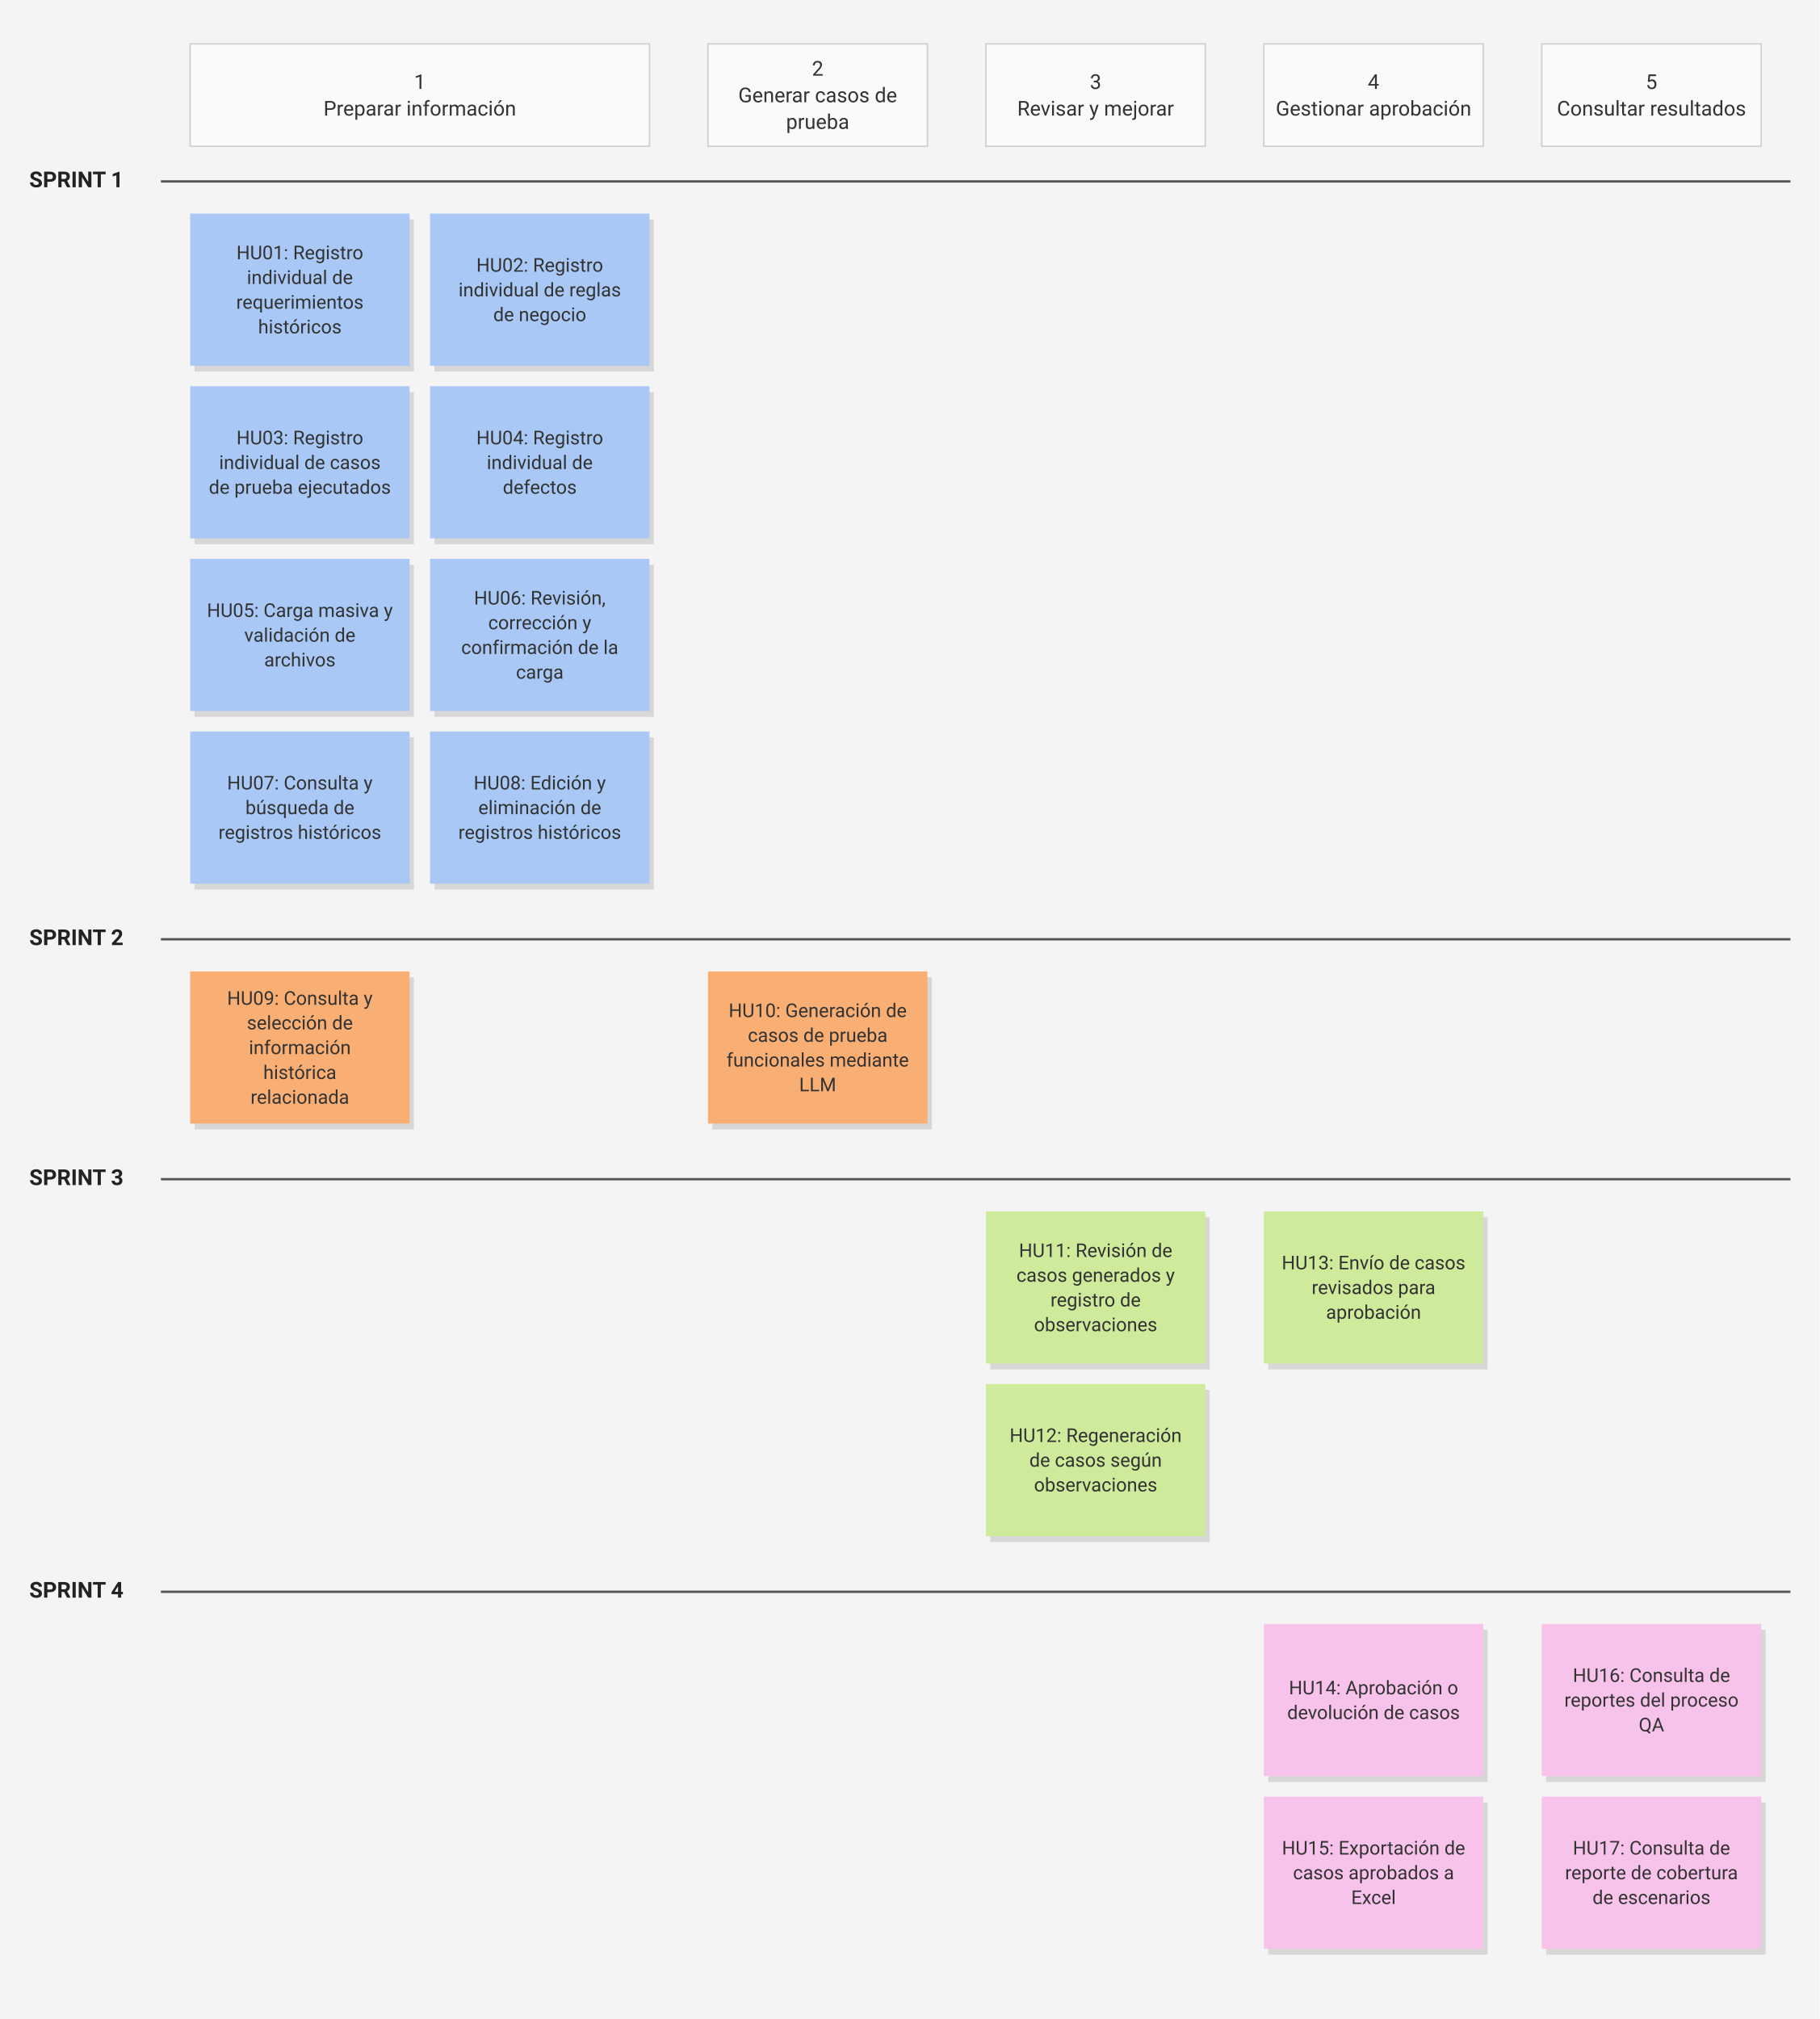
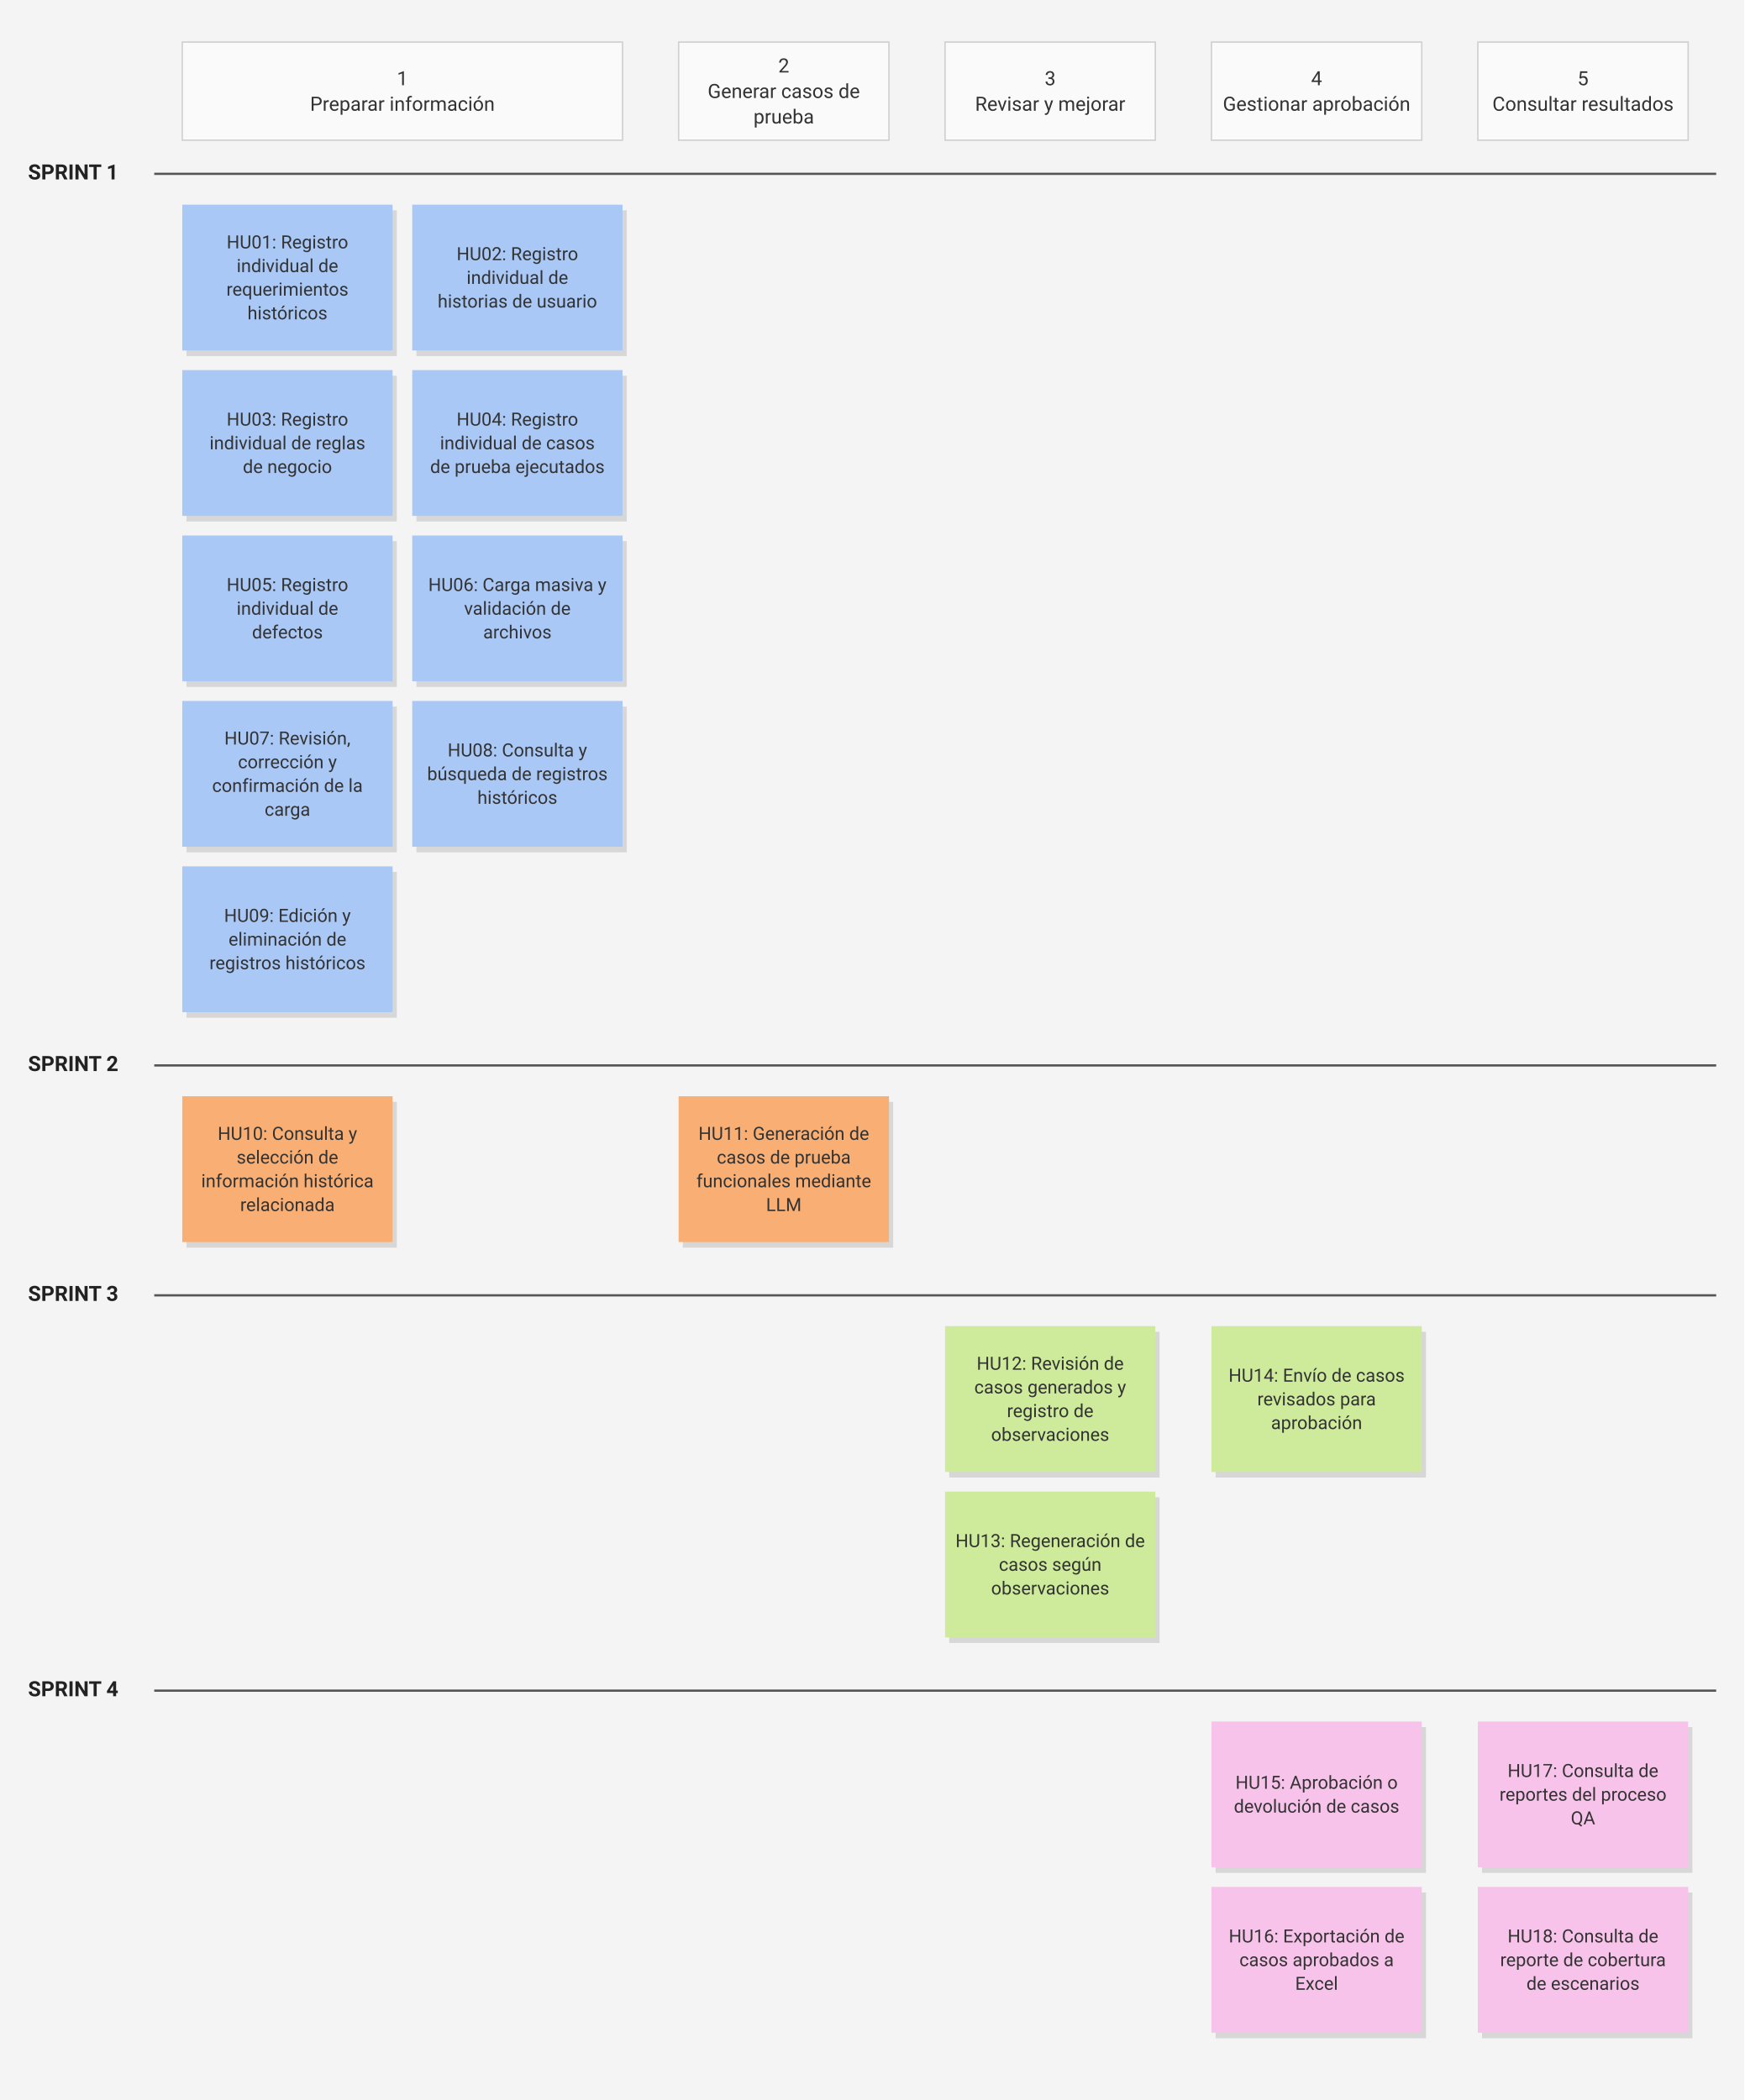
- <svg xmlns="http://www.w3.org/2000/svg" width="1244" height="1380" viewBox="0 0 1244 1380" font-family="Segoe UI, Roboto, Helvetica, Arial, sans-serif">
-   <rect width="1244" height="1380" fill="#f4f4f4" />
+ <svg xmlns="http://www.w3.org/2000/svg" width="1244" height="1498" viewBox="0 0 1244 1498" font-family="Segoe UI, Roboto, Helvetica, Arial, sans-serif">
+   <rect width="1244" height="1498" fill="#f4f4f4" />
  <rect x="130" y="30" width="314" height="70" fill="#fafafa" stroke="#d0d0d0" />
  <text x="287.0" y="60.8" font-size="14" fill="#333" text-anchor="middle">1</text>
  <text x="287.0" y="79.0" font-size="14" fill="#333" text-anchor="middle">Preparar información</text>
  <rect x="484" y="30" width="150" height="70" fill="#fafafa" stroke="#d0d0d0" />
  <text x="559.0" y="51.7" font-size="14" fill="#333" text-anchor="middle">2</text>
  <text x="559.0" y="69.9" font-size="14" fill="#333" text-anchor="middle">Generar casos de</text>
  <text x="559.0" y="88.1" font-size="14" fill="#333" text-anchor="middle">prueba</text>
  <rect x="674" y="30" width="150" height="70" fill="#fafafa" stroke="#d0d0d0" />
  <text x="749.0" y="60.8" font-size="14" fill="#333" text-anchor="middle">3</text>
  <text x="749.0" y="79.0" font-size="14" fill="#333" text-anchor="middle">Revisar y mejorar</text>
  <rect x="864" y="30" width="150" height="70" fill="#fafafa" stroke="#d0d0d0" />
  <text x="939.0" y="60.8" font-size="14" fill="#333" text-anchor="middle">4</text>
  <text x="939.0" y="79.0" font-size="14" fill="#333" text-anchor="middle">Gestionar aprobación</text>
  <rect x="1054" y="30" width="150" height="70" fill="#fafafa" stroke="#d0d0d0" />
  <text x="1129.0" y="60.8" font-size="14" fill="#333" text-anchor="middle">5</text>
  <text x="1129.0" y="79.0" font-size="14" fill="#333" text-anchor="middle">Consultar resultados</text>
  <text x="20" y="128" font-size="15" font-weight="700" fill="#222">SPRINT 1</text>
  <line x1="110" y1="124" x2="1224" y2="124" stroke="#555" stroke-width="1.6" />
  <rect x="133" y="150" width="150" height="104" fill="#000" opacity="0.12" />
  <rect x="130" y="146" width="150" height="104" fill="#a9c8f5" stroke="none" />
  <text x="205.0" y="177.2" font-size="13" fill="#333" text-anchor="middle">HU01: Registro</text>
  <text x="205.0" y="194.1" font-size="13" fill="#333" text-anchor="middle">individual de</text>
-   <text x="205.0" y="211.0" font-size="13" fill="#333" text-anchor="middle">requerimientos</text>
-   <text x="205.0" y="227.9" font-size="13" fill="#333" text-anchor="middle">históricos</text>
+   <text x="205.0" y="210.9" font-size="13" fill="#333" text-anchor="middle">requerimientos</text>
+   <text x="205.0" y="227.8" font-size="13" fill="#333" text-anchor="middle">históricos</text>
  <rect x="297" y="150" width="150" height="104" fill="#000" opacity="0.12" />
  <rect x="294" y="146" width="150" height="104" fill="#a9c8f5" stroke="none" />
-   <text x="369.0" y="185.7" font-size="13" fill="#333" text-anchor="middle">HU02: Registro</text>
-   <text x="369.0" y="202.6" font-size="13" fill="#333" text-anchor="middle">individual de reglas</text>
-   <text x="369.0" y="219.5" font-size="13" fill="#333" text-anchor="middle">de negocio</text>
+   <text x="369.0" y="185.6" font-size="13" fill="#333" text-anchor="middle">HU02: Registro</text>
+   <text x="369.0" y="202.5" font-size="13" fill="#333" text-anchor="middle">individual de</text>
+   <text x="369.0" y="219.4" font-size="13" fill="#333" text-anchor="middle">historias de usuario</text>
  <rect x="133" y="268" width="150" height="104" fill="#000" opacity="0.12" />
  <rect x="130" y="264" width="150" height="104" fill="#a9c8f5" stroke="none" />
-   <text x="205.0" y="303.7" font-size="13" fill="#333" text-anchor="middle">HU03: Registro</text>
-   <text x="205.0" y="320.6" font-size="13" fill="#333" text-anchor="middle">individual de casos</text>
-   <text x="205.0" y="337.5" font-size="13" fill="#333" text-anchor="middle">de prueba ejecutados</text>
+   <text x="205.0" y="303.6" font-size="13" fill="#333" text-anchor="middle">HU03: Registro</text>
+   <text x="205.0" y="320.5" font-size="13" fill="#333" text-anchor="middle">individual de reglas</text>
+   <text x="205.0" y="337.4" font-size="13" fill="#333" text-anchor="middle">de negocio</text>
  <rect x="297" y="268" width="150" height="104" fill="#000" opacity="0.12" />
  <rect x="294" y="264" width="150" height="104" fill="#a9c8f5" stroke="none" />
-   <text x="369.0" y="303.7" font-size="13" fill="#333" text-anchor="middle">HU04: Registro</text>
-   <text x="369.0" y="320.6" font-size="13" fill="#333" text-anchor="middle">individual de</text>
-   <text x="369.0" y="337.5" font-size="13" fill="#333" text-anchor="middle">defectos</text>
+   <text x="369.0" y="303.6" font-size="13" fill="#333" text-anchor="middle">HU04: Registro</text>
+   <text x="369.0" y="320.5" font-size="13" fill="#333" text-anchor="middle">individual de casos</text>
+   <text x="369.0" y="337.4" font-size="13" fill="#333" text-anchor="middle">de prueba ejecutados</text>
  <rect x="133" y="386" width="150" height="104" fill="#000" opacity="0.12" />
  <rect x="130" y="382" width="150" height="104" fill="#a9c8f5" stroke="none" />
-   <text x="205.0" y="421.7" font-size="13" fill="#333" text-anchor="middle">HU05: Carga masiva y</text>
-   <text x="205.0" y="438.6" font-size="13" fill="#333" text-anchor="middle">validación de</text>
-   <text x="205.0" y="455.5" font-size="13" fill="#333" text-anchor="middle">archivos</text>
+   <text x="205.0" y="421.6" font-size="13" fill="#333" text-anchor="middle">HU05: Registro</text>
+   <text x="205.0" y="438.5" font-size="13" fill="#333" text-anchor="middle">individual de</text>
+   <text x="205.0" y="455.4" font-size="13" fill="#333" text-anchor="middle">defectos</text>
  <rect x="297" y="386" width="150" height="104" fill="#000" opacity="0.12" />
  <rect x="294" y="382" width="150" height="104" fill="#a9c8f5" stroke="none" />
-   <text x="369.0" y="413.2" font-size="13" fill="#333" text-anchor="middle">HU06: Revisión,</text>
-   <text x="369.0" y="430.1" font-size="13" fill="#333" text-anchor="middle">corrección y</text>
-   <text x="369.0" y="447.0" font-size="13" fill="#333" text-anchor="middle">confirmación de la</text>
-   <text x="369.0" y="463.9" font-size="13" fill="#333" text-anchor="middle">carga</text>
+   <text x="369.0" y="421.6" font-size="13" fill="#333" text-anchor="middle">HU06: Carga masiva y</text>
+   <text x="369.0" y="438.5" font-size="13" fill="#333" text-anchor="middle">validación de</text>
+   <text x="369.0" y="455.4" font-size="13" fill="#333" text-anchor="middle">archivos</text>
  <rect x="133" y="504" width="150" height="104" fill="#000" opacity="0.12" />
  <rect x="130" y="500" width="150" height="104" fill="#a9c8f5" stroke="none" />
-   <text x="205.0" y="539.6" font-size="13" fill="#333" text-anchor="middle">HU07: Consulta y</text>
-   <text x="205.0" y="556.5" font-size="13" fill="#333" text-anchor="middle">búsqueda de</text>
-   <text x="205.0" y="573.4" font-size="13" fill="#333" text-anchor="middle">registros históricos</text>
+   <text x="205.0" y="531.1" font-size="13" fill="#333" text-anchor="middle">HU07: Revisión,</text>
+   <text x="205.0" y="548.0" font-size="13" fill="#333" text-anchor="middle">corrección y</text>
+   <text x="205.0" y="564.9" font-size="13" fill="#333" text-anchor="middle">confirmación de la</text>
+   <text x="205.0" y="581.9" font-size="13" fill="#333" text-anchor="middle">carga</text>
  <rect x="297" y="504" width="150" height="104" fill="#000" opacity="0.12" />
  <rect x="294" y="500" width="150" height="104" fill="#a9c8f5" stroke="none" />
-   <text x="369.0" y="539.6" font-size="13" fill="#333" text-anchor="middle">HU08: Edición y</text>
-   <text x="369.0" y="556.5" font-size="13" fill="#333" text-anchor="middle">eliminación de</text>
-   <text x="369.0" y="573.4" font-size="13" fill="#333" text-anchor="middle">registros históricos</text>
-   <text x="20" y="646" font-size="15" font-weight="700" fill="#222">SPRINT 2</text>
-   <line x1="110" y1="642" x2="1224" y2="642" stroke="#555" stroke-width="1.6" />
-   <rect x="133" y="668" width="150" height="104" fill="#000" opacity="0.12" />
-   <rect x="130" y="664" width="150" height="104" fill="#f9ae74" stroke="none" />
-   <text x="205.0" y="686.8" font-size="13" fill="#333" text-anchor="middle">HU09: Consulta y</text>
-   <text x="205.0" y="703.6" font-size="13" fill="#333" text-anchor="middle">selección de</text>
-   <text x="205.0" y="720.5" font-size="13" fill="#333" text-anchor="middle">información</text>
-   <text x="205.0" y="737.5" font-size="13" fill="#333" text-anchor="middle">histórica</text>
-   <text x="205.0" y="754.4" font-size="13" fill="#333" text-anchor="middle">relacionada</text>
-   <rect x="487" y="668" width="150" height="104" fill="#000" opacity="0.12" />
-   <rect x="484" y="664" width="150" height="104" fill="#f9ae74" stroke="none" />
-   <text x="559.0" y="695.2" font-size="13" fill="#333" text-anchor="middle">HU10: Generación de</text>
-   <text x="559.0" y="712.1" font-size="13" fill="#333" text-anchor="middle">casos de prueba</text>
-   <text x="559.0" y="729.0" font-size="13" fill="#333" text-anchor="middle">funcionales mediante</text>
-   <text x="559.0" y="745.9" font-size="13" fill="#333" text-anchor="middle">LLM</text>
-   <text x="20" y="810" font-size="15" font-weight="700" fill="#222">SPRINT 3</text>
-   <line x1="110" y1="806" x2="1224" y2="806" stroke="#555" stroke-width="1.6" />
-   <rect x="677" y="832" width="150" height="104" fill="#000" opacity="0.12" />
-   <rect x="674" y="828" width="150" height="104" fill="#cdeb9b" stroke="none" />
-   <text x="749.0" y="859.2" font-size="13" fill="#333" text-anchor="middle">HU11: Revisión de</text>
-   <text x="749.0" y="876.1" font-size="13" fill="#333" text-anchor="middle">casos generados y</text>
-   <text x="749.0" y="893.0" font-size="13" fill="#333" text-anchor="middle">registro de</text>
-   <text x="749.0" y="909.9" font-size="13" fill="#333" text-anchor="middle">observaciones</text>
+   <text x="369.0" y="539.6" font-size="13" fill="#333" text-anchor="middle">HU08: Consulta y</text>
+   <text x="369.0" y="556.5" font-size="13" fill="#333" text-anchor="middle">búsqueda de registros</text>
+   <text x="369.0" y="573.4" font-size="13" fill="#333" text-anchor="middle">históricos</text>
+   <rect x="133" y="622" width="150" height="104" fill="#000" opacity="0.12" />
+   <rect x="130" y="618" width="150" height="104" fill="#a9c8f5" stroke="none" />
+   <text x="205.0" y="657.6" font-size="13" fill="#333" text-anchor="middle">HU09: Edición y</text>
+   <text x="205.0" y="674.5" font-size="13" fill="#333" text-anchor="middle">eliminación de</text>
+   <text x="205.0" y="691.4" font-size="13" fill="#333" text-anchor="middle">registros históricos</text>
+   <text x="20" y="764" font-size="15" font-weight="700" fill="#222">SPRINT 2</text>
+   <line x1="110" y1="760" x2="1224" y2="760" stroke="#555" stroke-width="1.6" />
+   <rect x="133" y="786" width="150" height="104" fill="#000" opacity="0.12" />
+   <rect x="130" y="782" width="150" height="104" fill="#f9ae74" stroke="none" />
+   <text x="205.0" y="813.1" font-size="13" fill="#333" text-anchor="middle">HU10: Consulta y</text>
+   <text x="205.0" y="830.0" font-size="13" fill="#333" text-anchor="middle">selección de</text>
+   <text x="205.0" y="846.9" font-size="13" fill="#333" text-anchor="middle">información histórica</text>
+   <text x="205.0" y="863.9" font-size="13" fill="#333" text-anchor="middle">relacionada</text>
+   <rect x="487" y="786" width="150" height="104" fill="#000" opacity="0.12" />
+   <rect x="484" y="782" width="150" height="104" fill="#f9ae74" stroke="none" />
+   <text x="559.0" y="813.1" font-size="13" fill="#333" text-anchor="middle">HU11: Generación de</text>
+   <text x="559.0" y="830.0" font-size="13" fill="#333" text-anchor="middle">casos de prueba</text>
+   <text x="559.0" y="846.9" font-size="13" fill="#333" text-anchor="middle">funcionales mediante</text>
+   <text x="559.0" y="863.9" font-size="13" fill="#333" text-anchor="middle">LLM</text>
+   <text x="20" y="928" font-size="15" font-weight="700" fill="#222">SPRINT 3</text>
+   <line x1="110" y1="924" x2="1224" y2="924" stroke="#555" stroke-width="1.6" />
  <rect x="677" y="950" width="150" height="104" fill="#000" opacity="0.12" />
  <rect x="674" y="946" width="150" height="104" fill="#cdeb9b" stroke="none" />
-   <text x="749.0" y="985.6" font-size="13" fill="#333" text-anchor="middle">HU12: Regeneración</text>
-   <text x="749.0" y="1002.5" font-size="13" fill="#333" text-anchor="middle">de casos según</text>
-   <text x="749.0" y="1019.4" font-size="13" fill="#333" text-anchor="middle">observaciones</text>
-   <rect x="867" y="832" width="150" height="104" fill="#000" opacity="0.12" />
-   <rect x="864" y="828" width="150" height="104" fill="#cdeb9b" stroke="none" />
-   <text x="939.0" y="867.6" font-size="13" fill="#333" text-anchor="middle">HU13: Envío de casos</text>
-   <text x="939.0" y="884.5" font-size="13" fill="#333" text-anchor="middle">revisados para</text>
-   <text x="939.0" y="901.4" font-size="13" fill="#333" text-anchor="middle">aprobación</text>
-   <text x="20" y="1092" font-size="15" font-weight="700" fill="#222">SPRINT 4</text>
-   <line x1="110" y1="1088" x2="1224" y2="1088" stroke="#555" stroke-width="1.6" />
-   <rect x="867" y="1114" width="150" height="104" fill="#000" opacity="0.12" />
-   <rect x="864" y="1110" width="150" height="104" fill="#f8c3ea" stroke="none" />
-   <text x="939.0" y="1158.1" font-size="13" fill="#333" text-anchor="middle">HU14: Aprobación o</text>
-   <text x="939.0" y="1175.0" font-size="13" fill="#333" text-anchor="middle">devolución de casos</text>
+   <text x="749.0" y="977.1" font-size="13" fill="#333" text-anchor="middle">HU12: Revisión de</text>
+   <text x="749.0" y="994.0" font-size="13" fill="#333" text-anchor="middle">casos generados y</text>
+   <text x="749.0" y="1010.9" font-size="13" fill="#333" text-anchor="middle">registro de</text>
+   <text x="749.0" y="1027.8" font-size="13" fill="#333" text-anchor="middle">observaciones</text>
+   <rect x="867" y="950" width="150" height="104" fill="#000" opacity="0.12" />
+   <rect x="864" y="946" width="150" height="104" fill="#cdeb9b" stroke="none" />
+   <text x="939.0" y="985.6" font-size="13" fill="#333" text-anchor="middle">HU14: Envío de casos</text>
+   <text x="939.0" y="1002.5" font-size="13" fill="#333" text-anchor="middle">revisados para</text>
+   <text x="939.0" y="1019.4" font-size="13" fill="#333" text-anchor="middle">aprobación</text>
+   <rect x="677" y="1068" width="150" height="104" fill="#000" opacity="0.12" />
+   <rect x="674" y="1064" width="150" height="104" fill="#cdeb9b" stroke="none" />
+   <text x="749.0" y="1103.6" font-size="13" fill="#333" text-anchor="middle">HU13: Regeneración de</text>
+   <text x="749.0" y="1120.5" font-size="13" fill="#333" text-anchor="middle">casos según</text>
+   <text x="749.0" y="1137.4" font-size="13" fill="#333" text-anchor="middle">observaciones</text>
+   <text x="20" y="1210" font-size="15" font-weight="700" fill="#222">SPRINT 4</text>
+   <line x1="110" y1="1206" x2="1224" y2="1206" stroke="#555" stroke-width="1.6" />
  <rect x="867" y="1232" width="150" height="104" fill="#000" opacity="0.12" />
  <rect x="864" y="1228" width="150" height="104" fill="#f8c3ea" stroke="none" />
-   <text x="939.0" y="1267.6" font-size="13" fill="#333" text-anchor="middle">HU15: Exportación de</text>
-   <text x="939.0" y="1284.5" font-size="13" fill="#333" text-anchor="middle">casos aprobados a</text>
-   <text x="939.0" y="1301.4" font-size="13" fill="#333" text-anchor="middle">Excel</text>
-   <rect x="1057" y="1114" width="150" height="104" fill="#000" opacity="0.12" />
-   <rect x="1054" y="1110" width="150" height="104" fill="#f8c3ea" stroke="none" />
-   <text x="1129.0" y="1149.6" font-size="13" fill="#333" text-anchor="middle">HU16: Consulta de</text>
-   <text x="1129.0" y="1166.5" font-size="13" fill="#333" text-anchor="middle">reportes del proceso</text>
-   <text x="1129.0" y="1183.4" font-size="13" fill="#333" text-anchor="middle">QA</text>
+   <text x="939.0" y="1276.0" font-size="13" fill="#333" text-anchor="middle">HU15: Aprobación o</text>
+   <text x="939.0" y="1293.0" font-size="13" fill="#333" text-anchor="middle">devolución de casos</text>
+   <rect x="867" y="1350" width="150" height="104" fill="#000" opacity="0.12" />
+   <rect x="864" y="1346" width="150" height="104" fill="#f8c3ea" stroke="none" />
+   <text x="939.0" y="1385.6" font-size="13" fill="#333" text-anchor="middle">HU16: Exportación de</text>
+   <text x="939.0" y="1402.5" font-size="13" fill="#333" text-anchor="middle">casos aprobados a</text>
+   <text x="939.0" y="1419.4" font-size="13" fill="#333" text-anchor="middle">Excel</text>
  <rect x="1057" y="1232" width="150" height="104" fill="#000" opacity="0.12" />
  <rect x="1054" y="1228" width="150" height="104" fill="#f8c3ea" stroke="none" />
  <text x="1129.0" y="1267.6" font-size="13" fill="#333" text-anchor="middle">HU17: Consulta de</text>
-   <text x="1129.0" y="1284.5" font-size="13" fill="#333" text-anchor="middle">reporte de cobertura</text>
-   <text x="1129.0" y="1301.4" font-size="13" fill="#333" text-anchor="middle">de escenarios</text>
+   <text x="1129.0" y="1284.5" font-size="13" fill="#333" text-anchor="middle">reportes del proceso</text>
+   <text x="1129.0" y="1301.4" font-size="13" fill="#333" text-anchor="middle">QA</text>
+   <rect x="1057" y="1350" width="150" height="104" fill="#000" opacity="0.12" />
+   <rect x="1054" y="1346" width="150" height="104" fill="#f8c3ea" stroke="none" />
+   <text x="1129.0" y="1385.6" font-size="13" fill="#333" text-anchor="middle">HU18: Consulta de</text>
+   <text x="1129.0" y="1402.5" font-size="13" fill="#333" text-anchor="middle">reporte de cobertura</text>
+   <text x="1129.0" y="1419.4" font-size="13" fill="#333" text-anchor="middle">de escenarios</text>
</svg>
